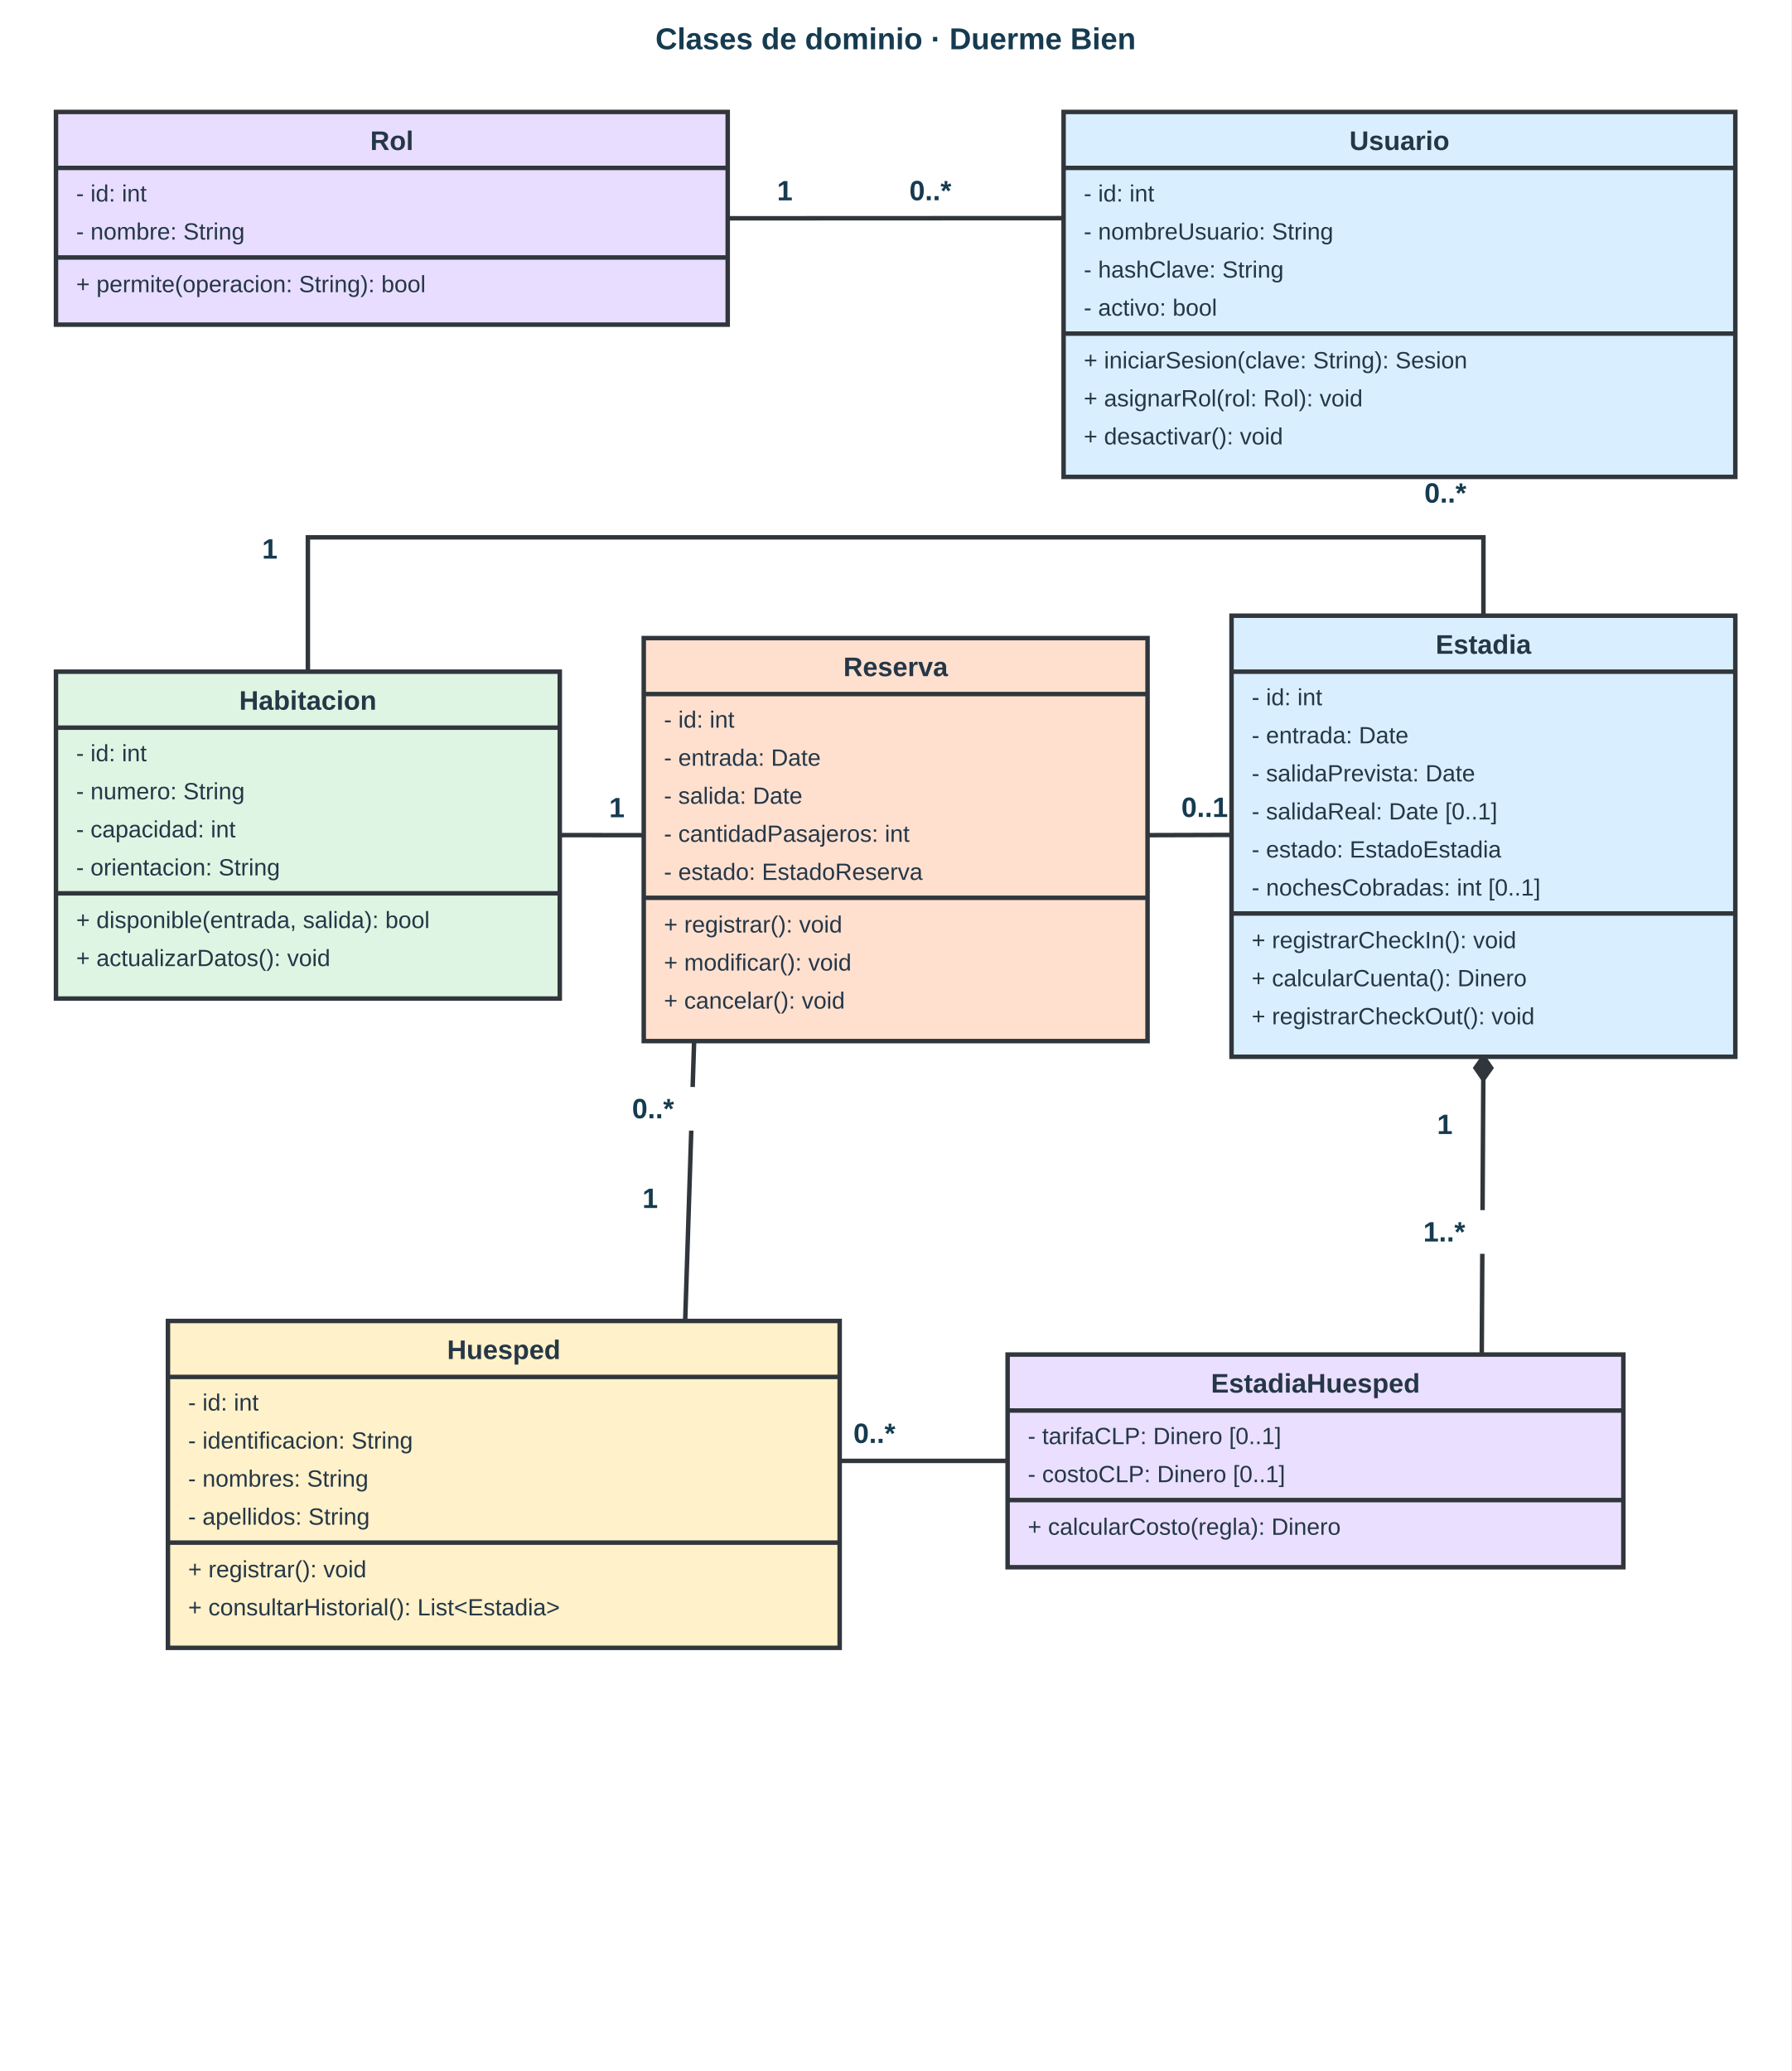
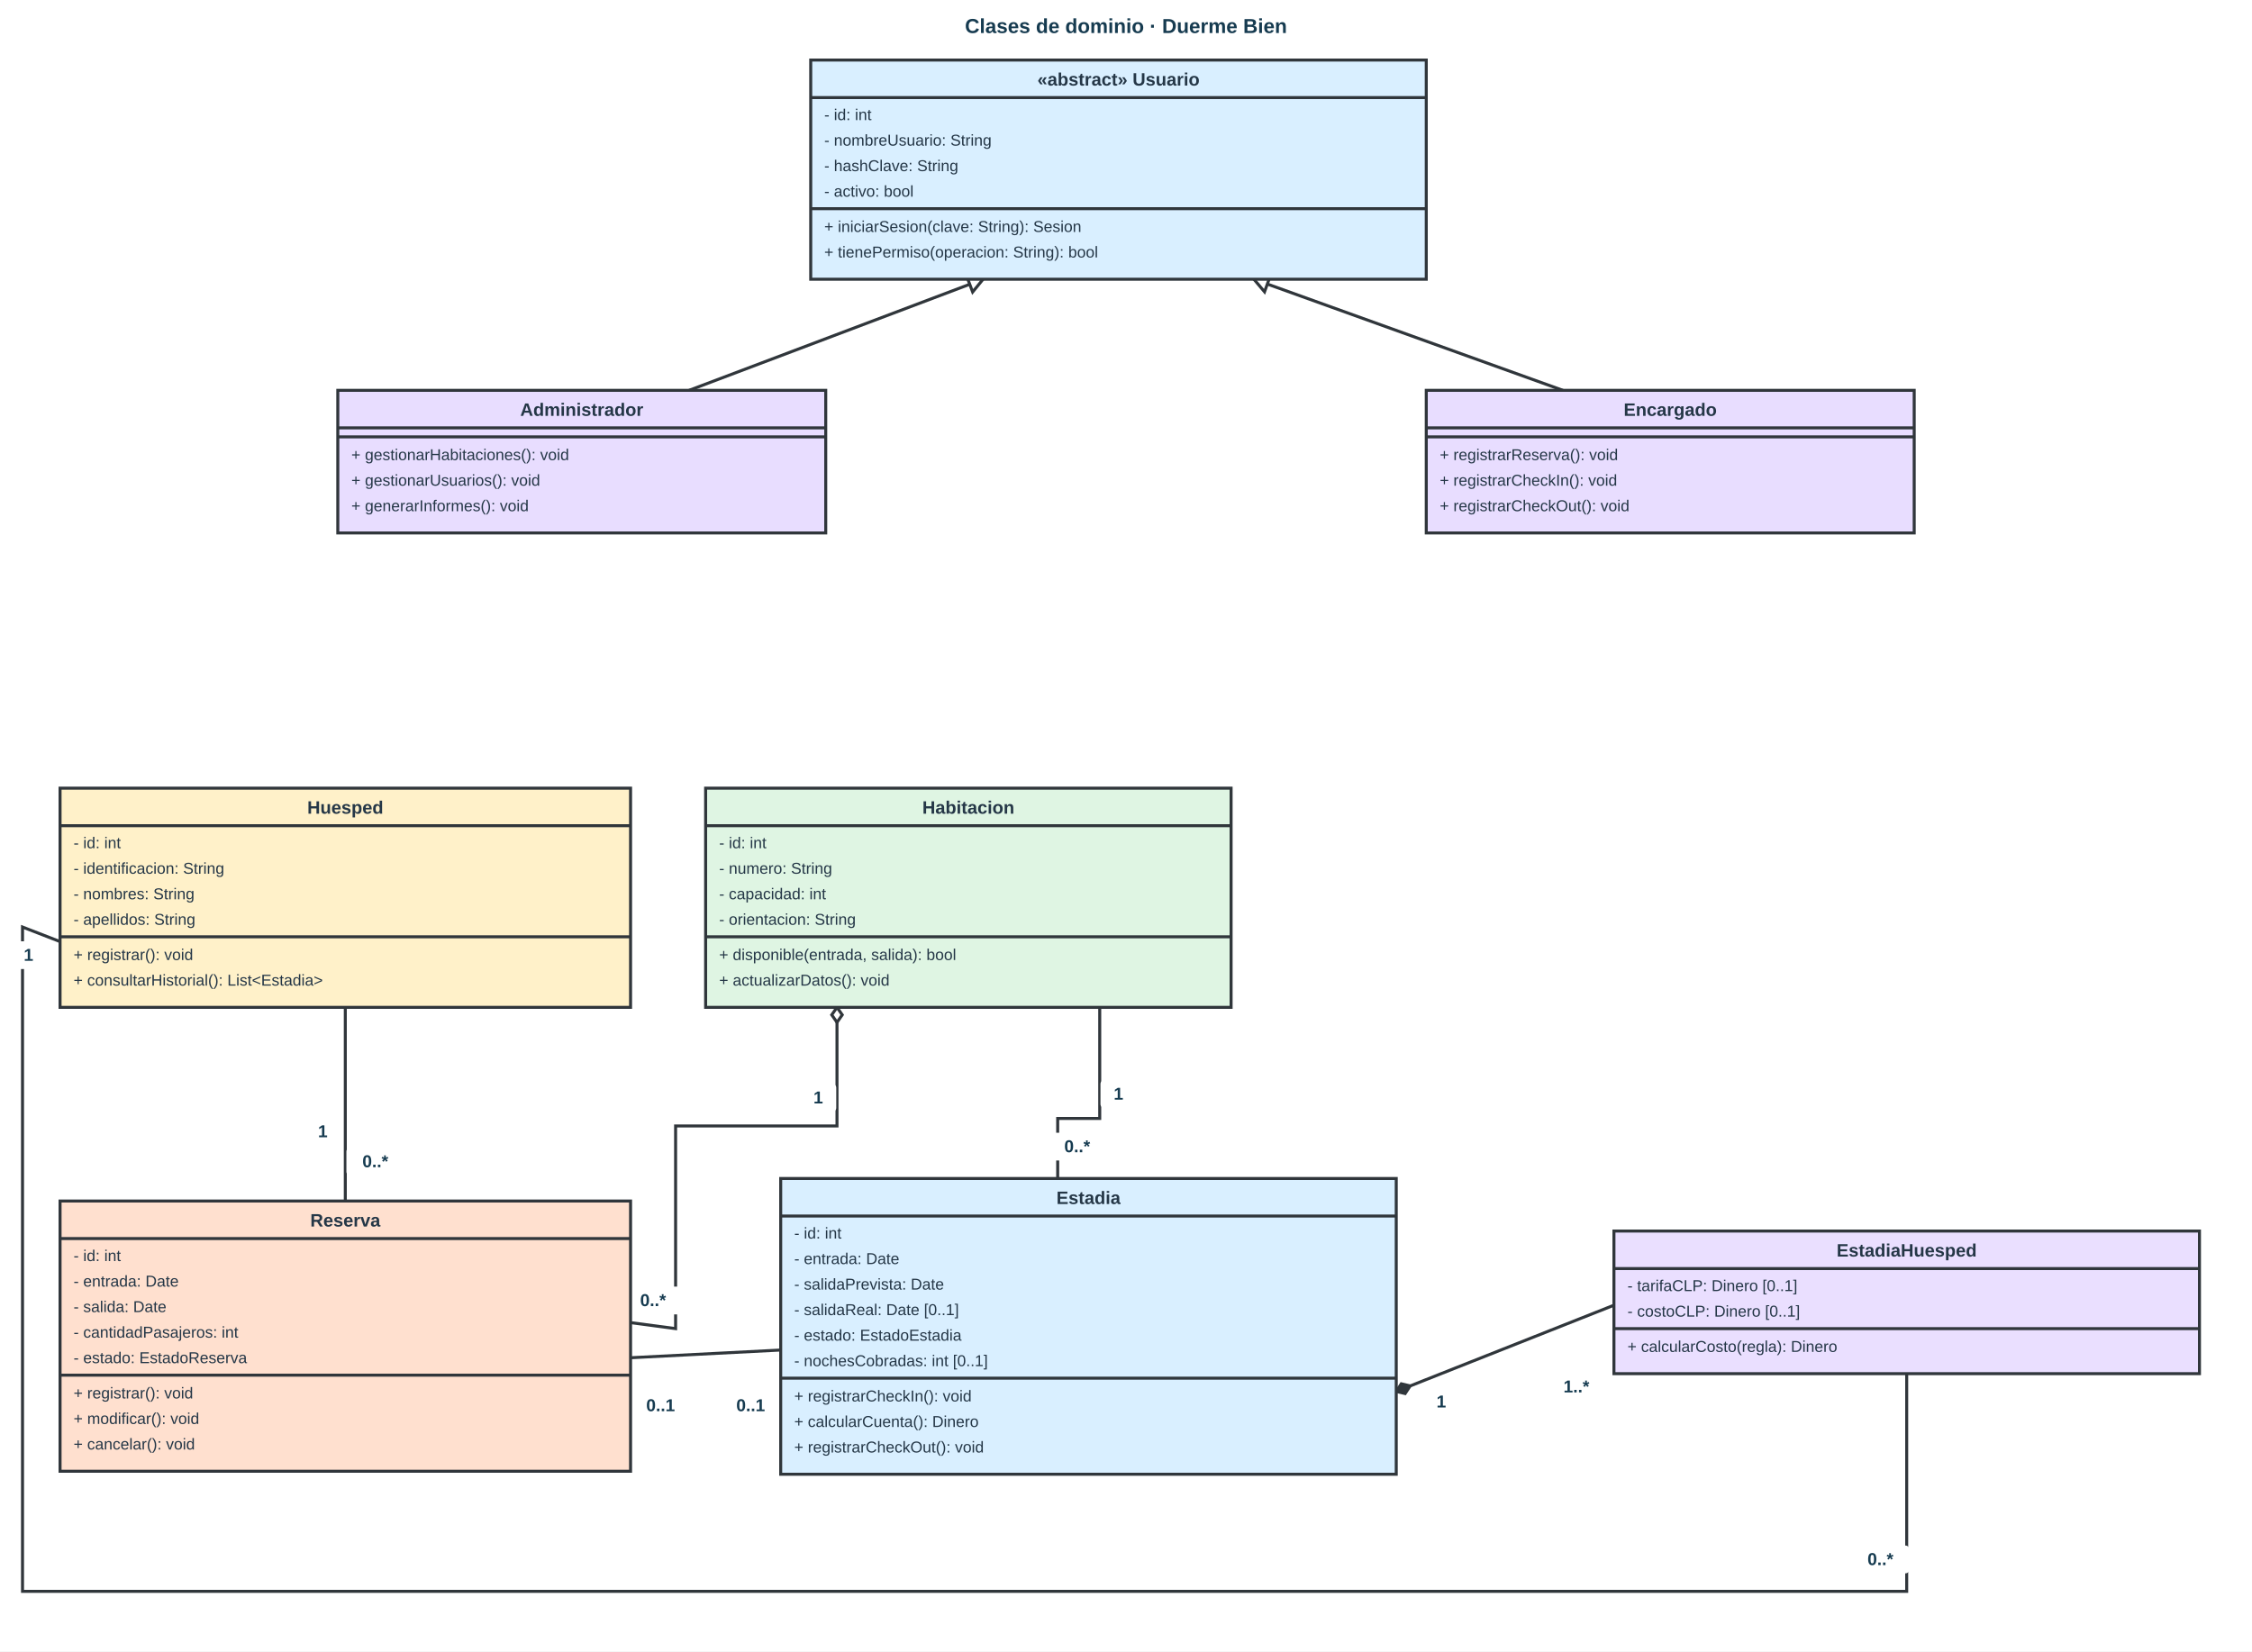
- <svg xmlns="http://www.w3.org/2000/svg" width="1600" height="1850" viewBox="0 0 1600 1850">
+ <svg xmlns="http://www.w3.org/2000/svg" width="3000" height="2200" viewBox="0 0 3000 2200">
  <rect width="100%" height="100%" fill="white" />
  <g font-family="Arial,sans-serif">
-     <text x="800.0" y="44" font-size="27" text-anchor="middle" fill="#163b50" font-weight="bold">Clases de dominio · Duerme Bien</text>
-     <path d="M650,195.0 L950,194.866" fill="none" stroke="#30363b" stroke-width="4" />
-     <rect x="677" y="150.962" width="48" height="39" rx="5" fill="#ffffff" stroke="none" />
-     <text x="701" y="178.962" font-size="25" text-anchor="middle" fill="#163b50" font-weight="bold">1</text>
-     <rect x="790" y="150.904" width="82.0" height="39" rx="5" fill="#ffffff" stroke="none" />
-     <text x="831" y="178.904" font-size="25" text-anchor="middle" fill="#163b50" font-weight="bold">0..*</text>
-     <path d="M500,746.0 L575,746.04" fill="none" stroke="#30363b" stroke-width="4" />
-     <rect x="527" y="702.045" width="48" height="39" rx="5" fill="#ffffff" stroke="none" />
-     <text x="551" y="730.045" font-size="25" text-anchor="middle" fill="#163b50" font-weight="bold">1</text>
-     <rect x="415" y="701.995" width="82.0" height="39" rx="5" fill="#ffffff" stroke="none" />
-     <text x="456" y="729.995" font-size="25" text-anchor="middle" fill="#163b50" font-weight="bold">0..*</text>
-     <path d="M275.0,600 L275,480 L1325,480 L1325.0,550" fill="none" stroke="#30363b" stroke-width="4" />
-     <rect x="217.0" y="471.0" width="48" height="39" rx="5" fill="#ffffff" stroke="none" />
-     <text x="241.0" y="499.0" font-size="25" text-anchor="middle" fill="#163b50" font-weight="bold">1</text>
-     <rect x="1250.0" y="421.0" width="82.0" height="39" rx="5" fill="#ffffff" stroke="none" />
-     <text x="1291.0" y="449.0" font-size="25" text-anchor="middle" fill="#163b50" font-weight="bold">0..*</text>
-     <path d="M612.0,1180 L620.0,930" fill="none" stroke="#30363b" stroke-width="4" />
-     <rect x="556.719" y="1051.043" width="48" height="39" rx="5" fill="#ffffff" stroke="none" />
-     <text x="580.719" y="1079.043" font-size="25" text-anchor="middle" fill="#163b50" font-weight="bold">1</text>
-     <rect x="542.281" y="970.957" width="82.0" height="39" rx="5" fill="#ffffff" stroke="none" />
-     <text x="583.281" y="998.957" font-size="25" text-anchor="middle" fill="#163b50" font-weight="bold">0..*</text>
-     <path d="M1025,746.04 L1100,745.818" fill="none" stroke="#30363b" stroke-width="4" />
-     <rect x="1035" y="701.788" width="82.0" height="39" rx="5" fill="#ffffff" stroke="none" />
-     <text x="1076" y="729.788" font-size="25" text-anchor="middle" fill="#163b50" font-weight="bold">0..1</text>
-     <rect x="940" y="702.07" width="82.0" height="39" rx="5" fill="#ffffff" stroke="none" />
-     <text x="981" y="730.07" font-size="25" text-anchor="middle" fill="#163b50" font-weight="bold">0..1</text>
-     <path d="M1325.0,944 L1323.5,1210" fill="none" stroke="#30363b" stroke-width="4" />
-     <path d="M1325.0,944 L1331.943,954.039 L1324.887,964 L1317.944,953.96 Z" fill="#30363b" stroke="#30363b" stroke-width="4" />
-     <rect x="1266.521" y="984.999" width="48" height="39" rx="5" fill="#ffffff" stroke="none" />
-     <text x="1290.521" y="1012.999" font-size="25" text-anchor="middle" fill="#163b50" font-weight="bold">1</text>
-     <rect x="1248.979" y="1081.001" width="82.0" height="39" rx="5" fill="#ffffff" stroke="none" />
-     <text x="1289.979" y="1109.001" font-size="25" text-anchor="middle" fill="#163b50" font-weight="bold">1..*</text>
-     <path d="M750,1304.976 L900,1305.0" fill="none" stroke="#30363b" stroke-width="4" />
-     <rect x="777" y="1260.99" width="48" height="39" rx="5" fill="#ffffff" stroke="none" />
-     <text x="801" y="1288.99" font-size="25" text-anchor="middle" fill="#163b50" font-weight="bold">1</text>
-     <rect x="740" y="1260.986" width="82.0" height="39" rx="5" fill="#ffffff" stroke="none" />
-     <text x="781" y="1288.986" font-size="25" text-anchor="middle" fill="#163b50" font-weight="bold">0..*</text>
-     <path d="M50,100 L650,100 L650,290 L50,290 Z" fill="#e8ddff" stroke="#30363b" stroke-width="4" />
-     <path d="M50,150 L650,150" fill="none" stroke="#30363b" stroke-width="4" />
-     <text x="350.0" y="134" font-size="24" text-anchor="middle" fill="#253747" font-weight="bold">Rol</text>
-     <text x="68" y="180" font-size="21" text-anchor="start" fill="#253747" font-weight="normal">- id: int</text>
-     <text x="68" y="214" font-size="21" text-anchor="start" fill="#253747" font-weight="normal">- nombre: String</text>
-     <path d="M50,230 L650,230" fill="none" stroke="#30363b" stroke-width="4" />
-     <text x="68" y="261" font-size="21" text-anchor="start" fill="#253747" font-weight="normal">+ permite(operacion: String): bool</text>
-     <path d="M950,100 L1550,100 L1550,426 L950,426 Z" fill="#d9efff" stroke="#30363b" stroke-width="4" />
-     <path d="M950,150 L1550,150" fill="none" stroke="#30363b" stroke-width="4" />
-     <text x="1250.0" y="134" font-size="24" text-anchor="middle" fill="#253747" font-weight="bold">Usuario</text>
-     <text x="968" y="180" font-size="21" text-anchor="start" fill="#253747" font-weight="normal">- id: int</text>
-     <text x="968" y="214" font-size="21" text-anchor="start" fill="#253747" font-weight="normal">- nombreUsuario: String</text>
-     <text x="968" y="248" font-size="21" text-anchor="start" fill="#253747" font-weight="normal">- hashClave: String</text>
-     <text x="968" y="282" font-size="21" text-anchor="start" fill="#253747" font-weight="normal">- activo: bool</text>
-     <path d="M950,298 L1550,298" fill="none" stroke="#30363b" stroke-width="4" />
-     <text x="968" y="329" font-size="21" text-anchor="start" fill="#253747" font-weight="normal">+ iniciarSesion(clave: String): Sesion</text>
-     <text x="968" y="363" font-size="21" text-anchor="start" fill="#253747" font-weight="normal">+ asignarRol(rol: Rol): void</text>
-     <text x="968" y="397" font-size="21" text-anchor="start" fill="#253747" font-weight="normal">+ desactivar(): void</text>
-     <path d="M50,600 L500,600 L500,892 L50,892 Z" fill="#dff5e3" stroke="#30363b" stroke-width="4" />
-     <path d="M50,650 L500,650" fill="none" stroke="#30363b" stroke-width="4" />
-     <text x="275.0" y="634" font-size="24" text-anchor="middle" fill="#253747" font-weight="bold">Habitacion</text>
-     <text x="68" y="680" font-size="21" text-anchor="start" fill="#253747" font-weight="normal">- id: int</text>
-     <text x="68" y="714" font-size="21" text-anchor="start" fill="#253747" font-weight="normal">- numero: String</text>
-     <text x="68" y="748" font-size="21" text-anchor="start" fill="#253747" font-weight="normal">- capacidad: int</text>
-     <text x="68" y="782" font-size="21" text-anchor="start" fill="#253747" font-weight="normal">- orientacion: String</text>
-     <path d="M50,798 L500,798" fill="none" stroke="#30363b" stroke-width="4" />
-     <text x="68" y="829" font-size="21" text-anchor="start" fill="#253747" font-weight="normal">+ disponible(entrada, salida): bool</text>
-     <text x="68" y="863" font-size="21" text-anchor="start" fill="#253747" font-weight="normal">+ actualizarDatos(): void</text>
-     <path d="M575,570 L1025,570 L1025,930 L575,930 Z" fill="#ffe0cf" stroke="#30363b" stroke-width="4" />
-     <path d="M575,620 L1025,620" fill="none" stroke="#30363b" stroke-width="4" />
-     <text x="800.0" y="604" font-size="24" text-anchor="middle" fill="#253747" font-weight="bold">Reserva</text>
-     <text x="593" y="650" font-size="21" text-anchor="start" fill="#253747" font-weight="normal">- id: int</text>
-     <text x="593" y="684" font-size="21" text-anchor="start" fill="#253747" font-weight="normal">- entrada: Date</text>
-     <text x="593" y="718" font-size="21" text-anchor="start" fill="#253747" font-weight="normal">- salida: Date</text>
-     <text x="593" y="752" font-size="21" text-anchor="start" fill="#253747" font-weight="normal">- cantidadPasajeros: int</text>
-     <text x="593" y="786" font-size="21" text-anchor="start" fill="#253747" font-weight="normal">- estado: EstadoReserva</text>
-     <path d="M575,802 L1025,802" fill="none" stroke="#30363b" stroke-width="4" />
-     <text x="593" y="833" font-size="21" text-anchor="start" fill="#253747" font-weight="normal">+ registrar(): void</text>
-     <text x="593" y="867" font-size="21" text-anchor="start" fill="#253747" font-weight="normal">+ modificar(): void</text>
-     <text x="593" y="901" font-size="21" text-anchor="start" fill="#253747" font-weight="normal">+ cancelar(): void</text>
-     <path d="M1100,550 L1550,550 L1550,944 L1100,944 Z" fill="#d9efff" stroke="#30363b" stroke-width="4" />
-     <path d="M1100,600 L1550,600" fill="none" stroke="#30363b" stroke-width="4" />
-     <text x="1325.0" y="584" font-size="24" text-anchor="middle" fill="#253747" font-weight="bold">Estadia</text>
-     <text x="1118" y="630" font-size="21" text-anchor="start" fill="#253747" font-weight="normal">- id: int</text>
-     <text x="1118" y="664" font-size="21" text-anchor="start" fill="#253747" font-weight="normal">- entrada: Date</text>
-     <text x="1118" y="698" font-size="21" text-anchor="start" fill="#253747" font-weight="normal">- salidaPrevista: Date</text>
-     <text x="1118" y="732" font-size="21" text-anchor="start" fill="#253747" font-weight="normal">- salidaReal: Date [0..1]</text>
-     <text x="1118" y="766" font-size="21" text-anchor="start" fill="#253747" font-weight="normal">- estado: EstadoEstadia</text>
-     <text x="1118" y="800" font-size="21" text-anchor="start" fill="#253747" font-weight="normal">- nochesCobradas: int [0..1]</text>
-     <path d="M1100,816 L1550,816" fill="none" stroke="#30363b" stroke-width="4" />
-     <text x="1118" y="847" font-size="21" text-anchor="start" fill="#253747" font-weight="normal">+ registrarCheckIn(): void</text>
-     <text x="1118" y="881" font-size="21" text-anchor="start" fill="#253747" font-weight="normal">+ calcularCuenta(): Dinero</text>
-     <text x="1118" y="915" font-size="21" text-anchor="start" fill="#253747" font-weight="normal">+ registrarCheckOut(): void</text>
-     <path d="M150,1180 L750,1180 L750,1472 L150,1472 Z" fill="#fff1c9" stroke="#30363b" stroke-width="4" />
-     <path d="M150,1230 L750,1230" fill="none" stroke="#30363b" stroke-width="4" />
-     <text x="450.0" y="1214" font-size="24" text-anchor="middle" fill="#253747" font-weight="bold">Huesped</text>
-     <text x="168" y="1260" font-size="21" text-anchor="start" fill="#253747" font-weight="normal">- id: int</text>
-     <text x="168" y="1294" font-size="21" text-anchor="start" fill="#253747" font-weight="normal">- identificacion: String</text>
-     <text x="168" y="1328" font-size="21" text-anchor="start" fill="#253747" font-weight="normal">- nombres: String</text>
-     <text x="168" y="1362" font-size="21" text-anchor="start" fill="#253747" font-weight="normal">- apellidos: String</text>
-     <path d="M150,1378 L750,1378" fill="none" stroke="#30363b" stroke-width="4" />
-     <text x="168" y="1409" font-size="21" text-anchor="start" fill="#253747" font-weight="normal">+ registrar(): void</text>
-     <text x="168" y="1443" font-size="21" text-anchor="start" fill="#253747" font-weight="normal">+ consultarHistorial(): List&lt;Estadia&gt;</text>
-     <path d="M900,1210 L1450,1210 L1450,1400 L900,1400 Z" fill="#eadfff" stroke="#30363b" stroke-width="4" />
-     <path d="M900,1260 L1450,1260" fill="none" stroke="#30363b" stroke-width="4" />
-     <text x="1175.0" y="1244" font-size="24" text-anchor="middle" fill="#253747" font-weight="bold">EstadiaHuesped</text>
-     <text x="918" y="1290" font-size="21" text-anchor="start" fill="#253747" font-weight="normal">- tarifaCLP: Dinero [0..1]</text>
-     <text x="918" y="1324" font-size="21" text-anchor="start" fill="#253747" font-weight="normal">- costoCLP: Dinero [0..1]</text>
-     <path d="M900,1340 L1450,1340" fill="none" stroke="#30363b" stroke-width="4" />
-     <text x="918" y="1371" font-size="21" text-anchor="start" fill="#253747" font-weight="normal">+ calcularCosto(regla): Dinero</text>
+     <text x="1500.0" y="44" font-size="27" text-anchor="middle" fill="#163b50" font-weight="bold">Clases de dominio · Duerme Bien</text>
+     <path d="M918.0,520 L1309.6,372" fill="none" stroke="#30363b" stroke-width="4" />
+     <path d="M1309.6,372 L1295.716,389.007 L1287.938,368.427 Z" fill="#ffffff" stroke="#30363b" stroke-width="4" />
+     <path d="M2082.0,520 L1670.4,372" fill="none" stroke="#30363b" stroke-width="4" />
+     <path d="M1670.4,372 L1692.001,368.078 L1684.557,388.78 Z" fill="#ffffff" stroke="#30363b" stroke-width="4" />
+     <path d="M1115.0,1342 L1115,1500 L900,1500 L900,1770 L840,1762.0" fill="none" stroke="#30363b" stroke-width="4" />
+     <path d="M1115.0,1342 L1122.0,1352.0 L1115.0,1362.0 L1108.0,1352.0 Z" fill="#ffffff" stroke="#30363b" stroke-width="4" />
+     <rect x="1066.0" y="1444" width="48" height="37" rx="5" fill="#ffffff" stroke="none" />
+     <text x="1090" y="1470" font-size="23" text-anchor="middle" fill="#163b50" font-weight="bold">1</text>
+     <rect x="831.48" y="1714" width="77.04" height="37" rx="5" fill="#ffffff" stroke="none" />
+     <text x="870" y="1740" font-size="23" text-anchor="middle" fill="#163b50" font-weight="bold">0..*</text>
+     <path d="M1465.0,1342 L1465,1490 L1409,1490 L1409.0,1570" fill="none" stroke="#30363b" stroke-width="4" />
+     <rect x="1466.0" y="1439" width="48" height="37" rx="5" fill="#ffffff" stroke="none" />
+     <text x="1490" y="1465" font-size="23" text-anchor="middle" fill="#163b50" font-weight="bold">1</text>
+     <rect x="1396.48" y="1509" width="77.04" height="37" rx="5" fill="#ffffff" stroke="none" />
+     <text x="1435" y="1535" font-size="23" text-anchor="middle" fill="#163b50" font-weight="bold">0..*</text>
+     <path d="M460.0,1342 L460.0,1600" fill="none" stroke="#30363b" stroke-width="4" />
+     <rect x="406.0" y="1489" width="48" height="37" rx="5" fill="#ffffff" stroke="none" />
+     <text x="430" y="1515" font-size="23" text-anchor="middle" fill="#163b50" font-weight="bold">1</text>
+     <rect x="461.48" y="1529" width="77.04" height="37" rx="5" fill="#ffffff" stroke="none" />
+     <text x="500" y="1555" font-size="23" text-anchor="middle" fill="#163b50" font-weight="bold">0..*</text>
+     <path d="M840,1808.8 L1040,1798.52" fill="none" stroke="#30363b" stroke-width="4" />
+     <rect x="841.48" y="1854" width="77.04" height="37" rx="5" fill="#ffffff" stroke="none" />
+     <text x="880" y="1880" font-size="23" text-anchor="middle" fill="#163b50" font-weight="bold">0..1</text>
+     <rect x="961.48" y="1854" width="77.04" height="37" rx="5" fill="#ffffff" stroke="none" />
+     <text x="1000" y="1880" font-size="23" text-anchor="middle" fill="#163b50" font-weight="bold">0..1</text>
+     <path d="M1860,1853.68 L2150,1738.8" fill="none" stroke="#30363b" stroke-width="4" />
+     <path d="M1860,1853.68 L1866.719,1843.489 L1878.594,1846.314 L1871.875,1856.505 Z" fill="#30363b" stroke="#30363b" stroke-width="4" />
+     <rect x="1896.0" y="1849" width="48" height="37" rx="5" fill="#ffffff" stroke="none" />
+     <text x="1920" y="1875" font-size="23" text-anchor="middle" fill="#163b50" font-weight="bold">1</text>
+     <rect x="2061.48" y="1829" width="77.04" height="37" rx="5" fill="#ffffff" stroke="none" />
+     <text x="2100" y="1855" font-size="23" text-anchor="middle" fill="#163b50" font-weight="bold">1..*</text>
+     <path d="M80,1254.4 L30,1235 L30,2120 L2540,2120 L2540.0,1830" fill="none" stroke="#30363b" stroke-width="4" />
+     <rect x="14.0" y="1254" width="48" height="37" rx="5" fill="#ffffff" stroke="none" />
+     <text x="38" y="1280" font-size="23" text-anchor="middle" fill="#163b50" font-weight="bold">1</text>
+     <rect x="2466.48" y="2059" width="77.04" height="37" rx="5" fill="#ffffff" stroke="none" />
+     <text x="2505" y="2085" font-size="23" text-anchor="middle" fill="#163b50" font-weight="bold">0..*</text>
+     <path d="M1080,80 L1900,80 L1900,372 L1080,372 Z" fill="#d9efff" stroke="#30363b" stroke-width="4" />
+     <path d="M1080,130 L1900,130" fill="none" stroke="#30363b" stroke-width="4" />
+     <text x="1490.0" y="114" font-size="24" text-anchor="middle" fill="#253747" font-weight="bold">«abstract» Usuario</text>
+     <text x="1098" y="160" font-size="21" text-anchor="start" fill="#253747" font-weight="normal">- id: int</text>
+     <text x="1098" y="194" font-size="21" text-anchor="start" fill="#253747" font-weight="normal">- nombreUsuario: String</text>
+     <text x="1098" y="228" font-size="21" text-anchor="start" fill="#253747" font-weight="normal">- hashClave: String</text>
+     <text x="1098" y="262" font-size="21" text-anchor="start" fill="#253747" font-weight="normal">- activo: bool</text>
+     <path d="M1080,278 L1900,278" fill="none" stroke="#30363b" stroke-width="4" />
+     <text x="1098" y="309" font-size="21" text-anchor="start" fill="#253747" font-weight="normal">+ iniciarSesion(clave: String): Sesion</text>
+     <text x="1098" y="343" font-size="21" text-anchor="start" fill="#253747" font-weight="normal">+ tienePermiso(operacion: String): bool</text>
+     <path d="M450,520 L1100,520 L1100,710 L450,710 Z" fill="#e8ddff" stroke="#30363b" stroke-width="4" />
+     <path d="M450,570 L1100,570" fill="none" stroke="#30363b" stroke-width="4" />
+     <text x="775.0" y="554" font-size="24" text-anchor="middle" fill="#253747" font-weight="bold">Administrador</text>
+     <path d="M450,582 L1100,582" fill="none" stroke="#30363b" stroke-width="4" />
+     <text x="468" y="613" font-size="21" text-anchor="start" fill="#253747" font-weight="normal">+ gestionarHabitaciones(): void</text>
+     <text x="468" y="647" font-size="21" text-anchor="start" fill="#253747" font-weight="normal">+ gestionarUsuarios(): void</text>
+     <text x="468" y="681" font-size="21" text-anchor="start" fill="#253747" font-weight="normal">+ generarInformes(): void</text>
+     <path d="M1900,520 L2550,520 L2550,710 L1900,710 Z" fill="#e8ddff" stroke="#30363b" stroke-width="4" />
+     <path d="M1900,570 L2550,570" fill="none" stroke="#30363b" stroke-width="4" />
+     <text x="2225.0" y="554" font-size="24" text-anchor="middle" fill="#253747" font-weight="bold">Encargado</text>
+     <path d="M1900,582 L2550,582" fill="none" stroke="#30363b" stroke-width="4" />
+     <text x="1918" y="613" font-size="21" text-anchor="start" fill="#253747" font-weight="normal">+ registrarReserva(): void</text>
+     <text x="1918" y="647" font-size="21" text-anchor="start" fill="#253747" font-weight="normal">+ registrarCheckIn(): void</text>
+     <text x="1918" y="681" font-size="21" text-anchor="start" fill="#253747" font-weight="normal">+ registrarCheckOut(): void</text>
+     <path d="M80,1050 L840,1050 L840,1342 L80,1342 Z" fill="#fff1c9" stroke="#30363b" stroke-width="4" />
+     <path d="M80,1100 L840,1100" fill="none" stroke="#30363b" stroke-width="4" />
+     <text x="460.0" y="1084" font-size="24" text-anchor="middle" fill="#253747" font-weight="bold">Huesped</text>
+     <text x="98" y="1130" font-size="21" text-anchor="start" fill="#253747" font-weight="normal">- id: int</text>
+     <text x="98" y="1164" font-size="21" text-anchor="start" fill="#253747" font-weight="normal">- identificacion: String</text>
+     <text x="98" y="1198" font-size="21" text-anchor="start" fill="#253747" font-weight="normal">- nombres: String</text>
+     <text x="98" y="1232" font-size="21" text-anchor="start" fill="#253747" font-weight="normal">- apellidos: String</text>
+     <path d="M80,1248 L840,1248" fill="none" stroke="#30363b" stroke-width="4" />
+     <text x="98" y="1279" font-size="21" text-anchor="start" fill="#253747" font-weight="normal">+ registrar(): void</text>
+     <text x="98" y="1313" font-size="21" text-anchor="start" fill="#253747" font-weight="normal">+ consultarHistorial(): List&lt;Estadia&gt;</text>
+     <path d="M940,1050 L1640,1050 L1640,1342 L940,1342 Z" fill="#dff5e3" stroke="#30363b" stroke-width="4" />
+     <path d="M940,1100 L1640,1100" fill="none" stroke="#30363b" stroke-width="4" />
+     <text x="1290.0" y="1084" font-size="24" text-anchor="middle" fill="#253747" font-weight="bold">Habitacion</text>
+     <text x="958" y="1130" font-size="21" text-anchor="start" fill="#253747" font-weight="normal">- id: int</text>
+     <text x="958" y="1164" font-size="21" text-anchor="start" fill="#253747" font-weight="normal">- numero: String</text>
+     <text x="958" y="1198" font-size="21" text-anchor="start" fill="#253747" font-weight="normal">- capacidad: int</text>
+     <text x="958" y="1232" font-size="21" text-anchor="start" fill="#253747" font-weight="normal">- orientacion: String</text>
+     <path d="M940,1248 L1640,1248" fill="none" stroke="#30363b" stroke-width="4" />
+     <text x="958" y="1279" font-size="21" text-anchor="start" fill="#253747" font-weight="normal">+ disponible(entrada, salida): bool</text>
+     <text x="958" y="1313" font-size="21" text-anchor="start" fill="#253747" font-weight="normal">+ actualizarDatos(): void</text>
+     <path d="M80,1600 L840,1600 L840,1960 L80,1960 Z" fill="#ffe0cf" stroke="#30363b" stroke-width="4" />
+     <path d="M80,1650 L840,1650" fill="none" stroke="#30363b" stroke-width="4" />
+     <text x="460.0" y="1634" font-size="24" text-anchor="middle" fill="#253747" font-weight="bold">Reserva</text>
+     <text x="98" y="1680" font-size="21" text-anchor="start" fill="#253747" font-weight="normal">- id: int</text>
+     <text x="98" y="1714" font-size="21" text-anchor="start" fill="#253747" font-weight="normal">- entrada: Date</text>
+     <text x="98" y="1748" font-size="21" text-anchor="start" fill="#253747" font-weight="normal">- salida: Date</text>
+     <text x="98" y="1782" font-size="21" text-anchor="start" fill="#253747" font-weight="normal">- cantidadPasajeros: int</text>
+     <text x="98" y="1816" font-size="21" text-anchor="start" fill="#253747" font-weight="normal">- estado: EstadoReserva</text>
+     <path d="M80,1832 L840,1832" fill="none" stroke="#30363b" stroke-width="4" />
+     <text x="98" y="1863" font-size="21" text-anchor="start" fill="#253747" font-weight="normal">+ registrar(): void</text>
+     <text x="98" y="1897" font-size="21" text-anchor="start" fill="#253747" font-weight="normal">+ modificar(): void</text>
+     <text x="98" y="1931" font-size="21" text-anchor="start" fill="#253747" font-weight="normal">+ cancelar(): void</text>
+     <path d="M1040,1570 L1860,1570 L1860,1964 L1040,1964 Z" fill="#d9efff" stroke="#30363b" stroke-width="4" />
+     <path d="M1040,1620 L1860,1620" fill="none" stroke="#30363b" stroke-width="4" />
+     <text x="1450.0" y="1604" font-size="24" text-anchor="middle" fill="#253747" font-weight="bold">Estadia</text>
+     <text x="1058" y="1650" font-size="21" text-anchor="start" fill="#253747" font-weight="normal">- id: int</text>
+     <text x="1058" y="1684" font-size="21" text-anchor="start" fill="#253747" font-weight="normal">- entrada: Date</text>
+     <text x="1058" y="1718" font-size="21" text-anchor="start" fill="#253747" font-weight="normal">- salidaPrevista: Date</text>
+     <text x="1058" y="1752" font-size="21" text-anchor="start" fill="#253747" font-weight="normal">- salidaReal: Date [0..1]</text>
+     <text x="1058" y="1786" font-size="21" text-anchor="start" fill="#253747" font-weight="normal">- estado: EstadoEstadia</text>
+     <text x="1058" y="1820" font-size="21" text-anchor="start" fill="#253747" font-weight="normal">- nochesCobradas: int [0..1]</text>
+     <path d="M1040,1836 L1860,1836" fill="none" stroke="#30363b" stroke-width="4" />
+     <text x="1058" y="1867" font-size="21" text-anchor="start" fill="#253747" font-weight="normal">+ registrarCheckIn(): void</text>
+     <text x="1058" y="1901" font-size="21" text-anchor="start" fill="#253747" font-weight="normal">+ calcularCuenta(): Dinero</text>
+     <text x="1058" y="1935" font-size="21" text-anchor="start" fill="#253747" font-weight="normal">+ registrarCheckOut(): void</text>
+     <path d="M2150,1640 L2930,1640 L2930,1830 L2150,1830 Z" fill="#eadfff" stroke="#30363b" stroke-width="4" />
+     <path d="M2150,1690 L2930,1690" fill="none" stroke="#30363b" stroke-width="4" />
+     <text x="2540.0" y="1674" font-size="24" text-anchor="middle" fill="#253747" font-weight="bold">EstadiaHuesped</text>
+     <text x="2168" y="1720" font-size="21" text-anchor="start" fill="#253747" font-weight="normal">- tarifaCLP: Dinero [0..1]</text>
+     <text x="2168" y="1754" font-size="21" text-anchor="start" fill="#253747" font-weight="normal">- costoCLP: Dinero [0..1]</text>
+     <path d="M2150,1770 L2930,1770" fill="none" stroke="#30363b" stroke-width="4" />
+     <text x="2168" y="1801" font-size="21" text-anchor="start" fill="#253747" font-weight="normal">+ calcularCosto(regla): Dinero</text>
  </g>
</svg>
